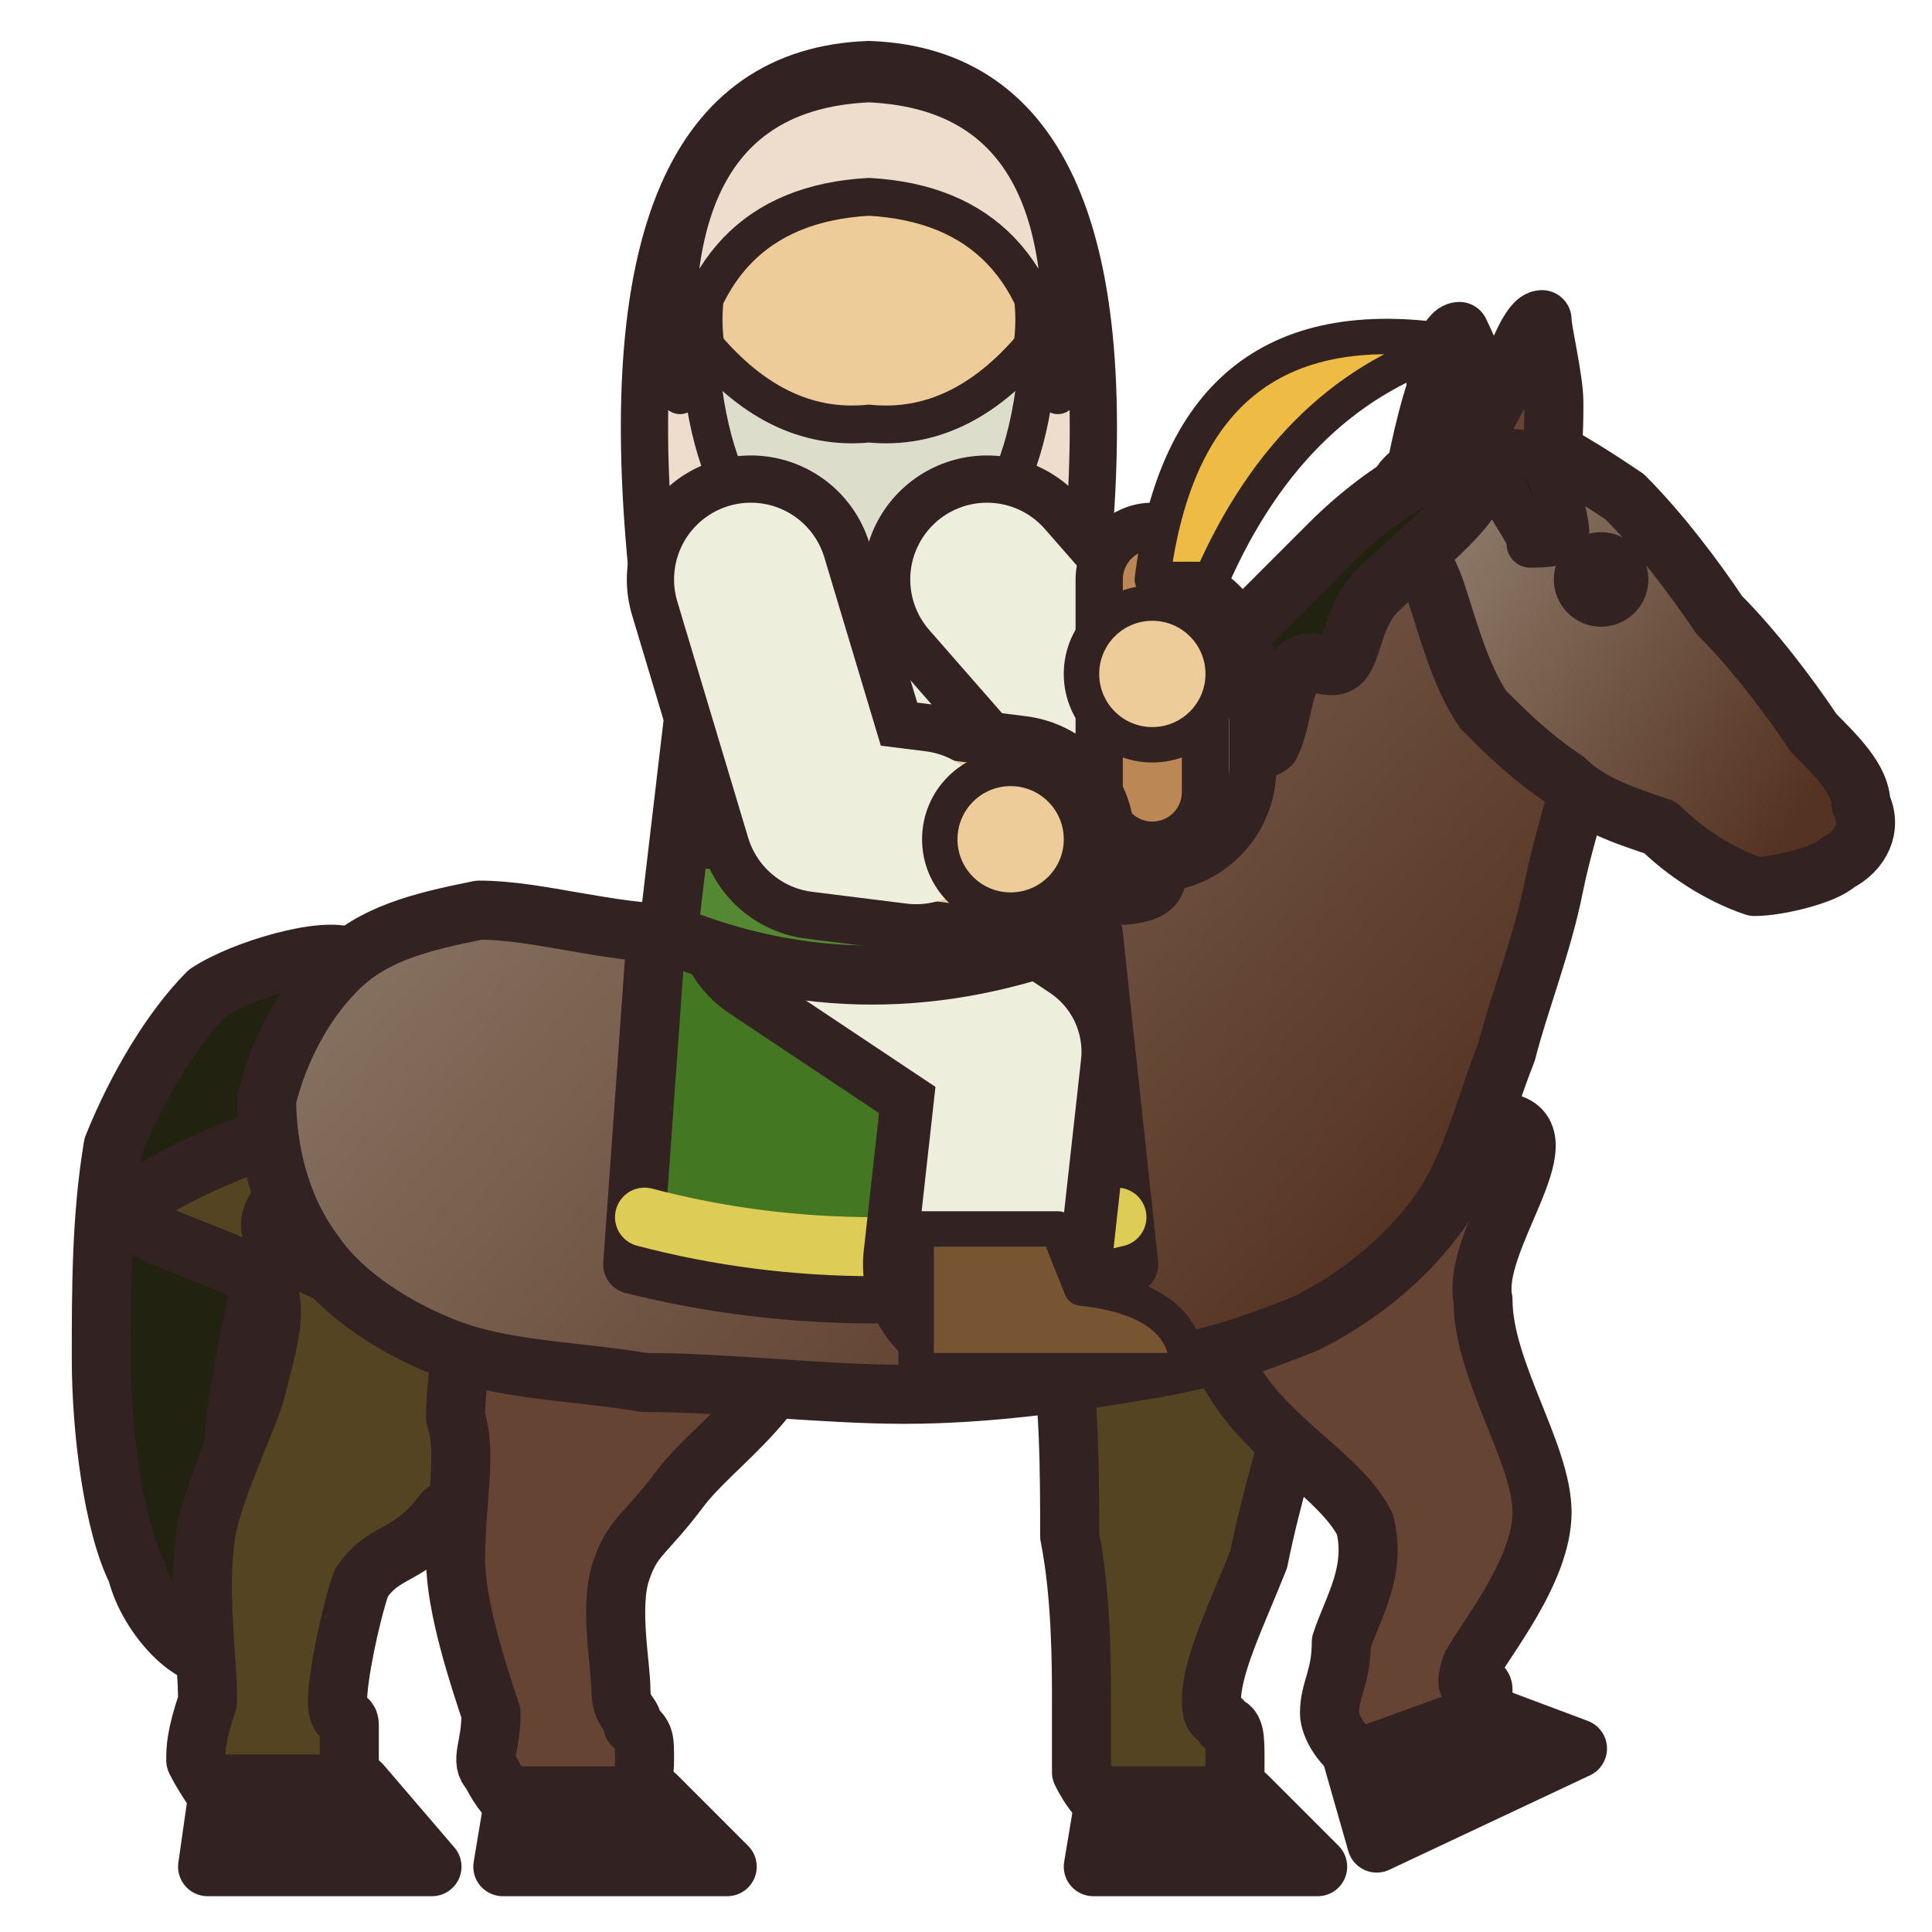
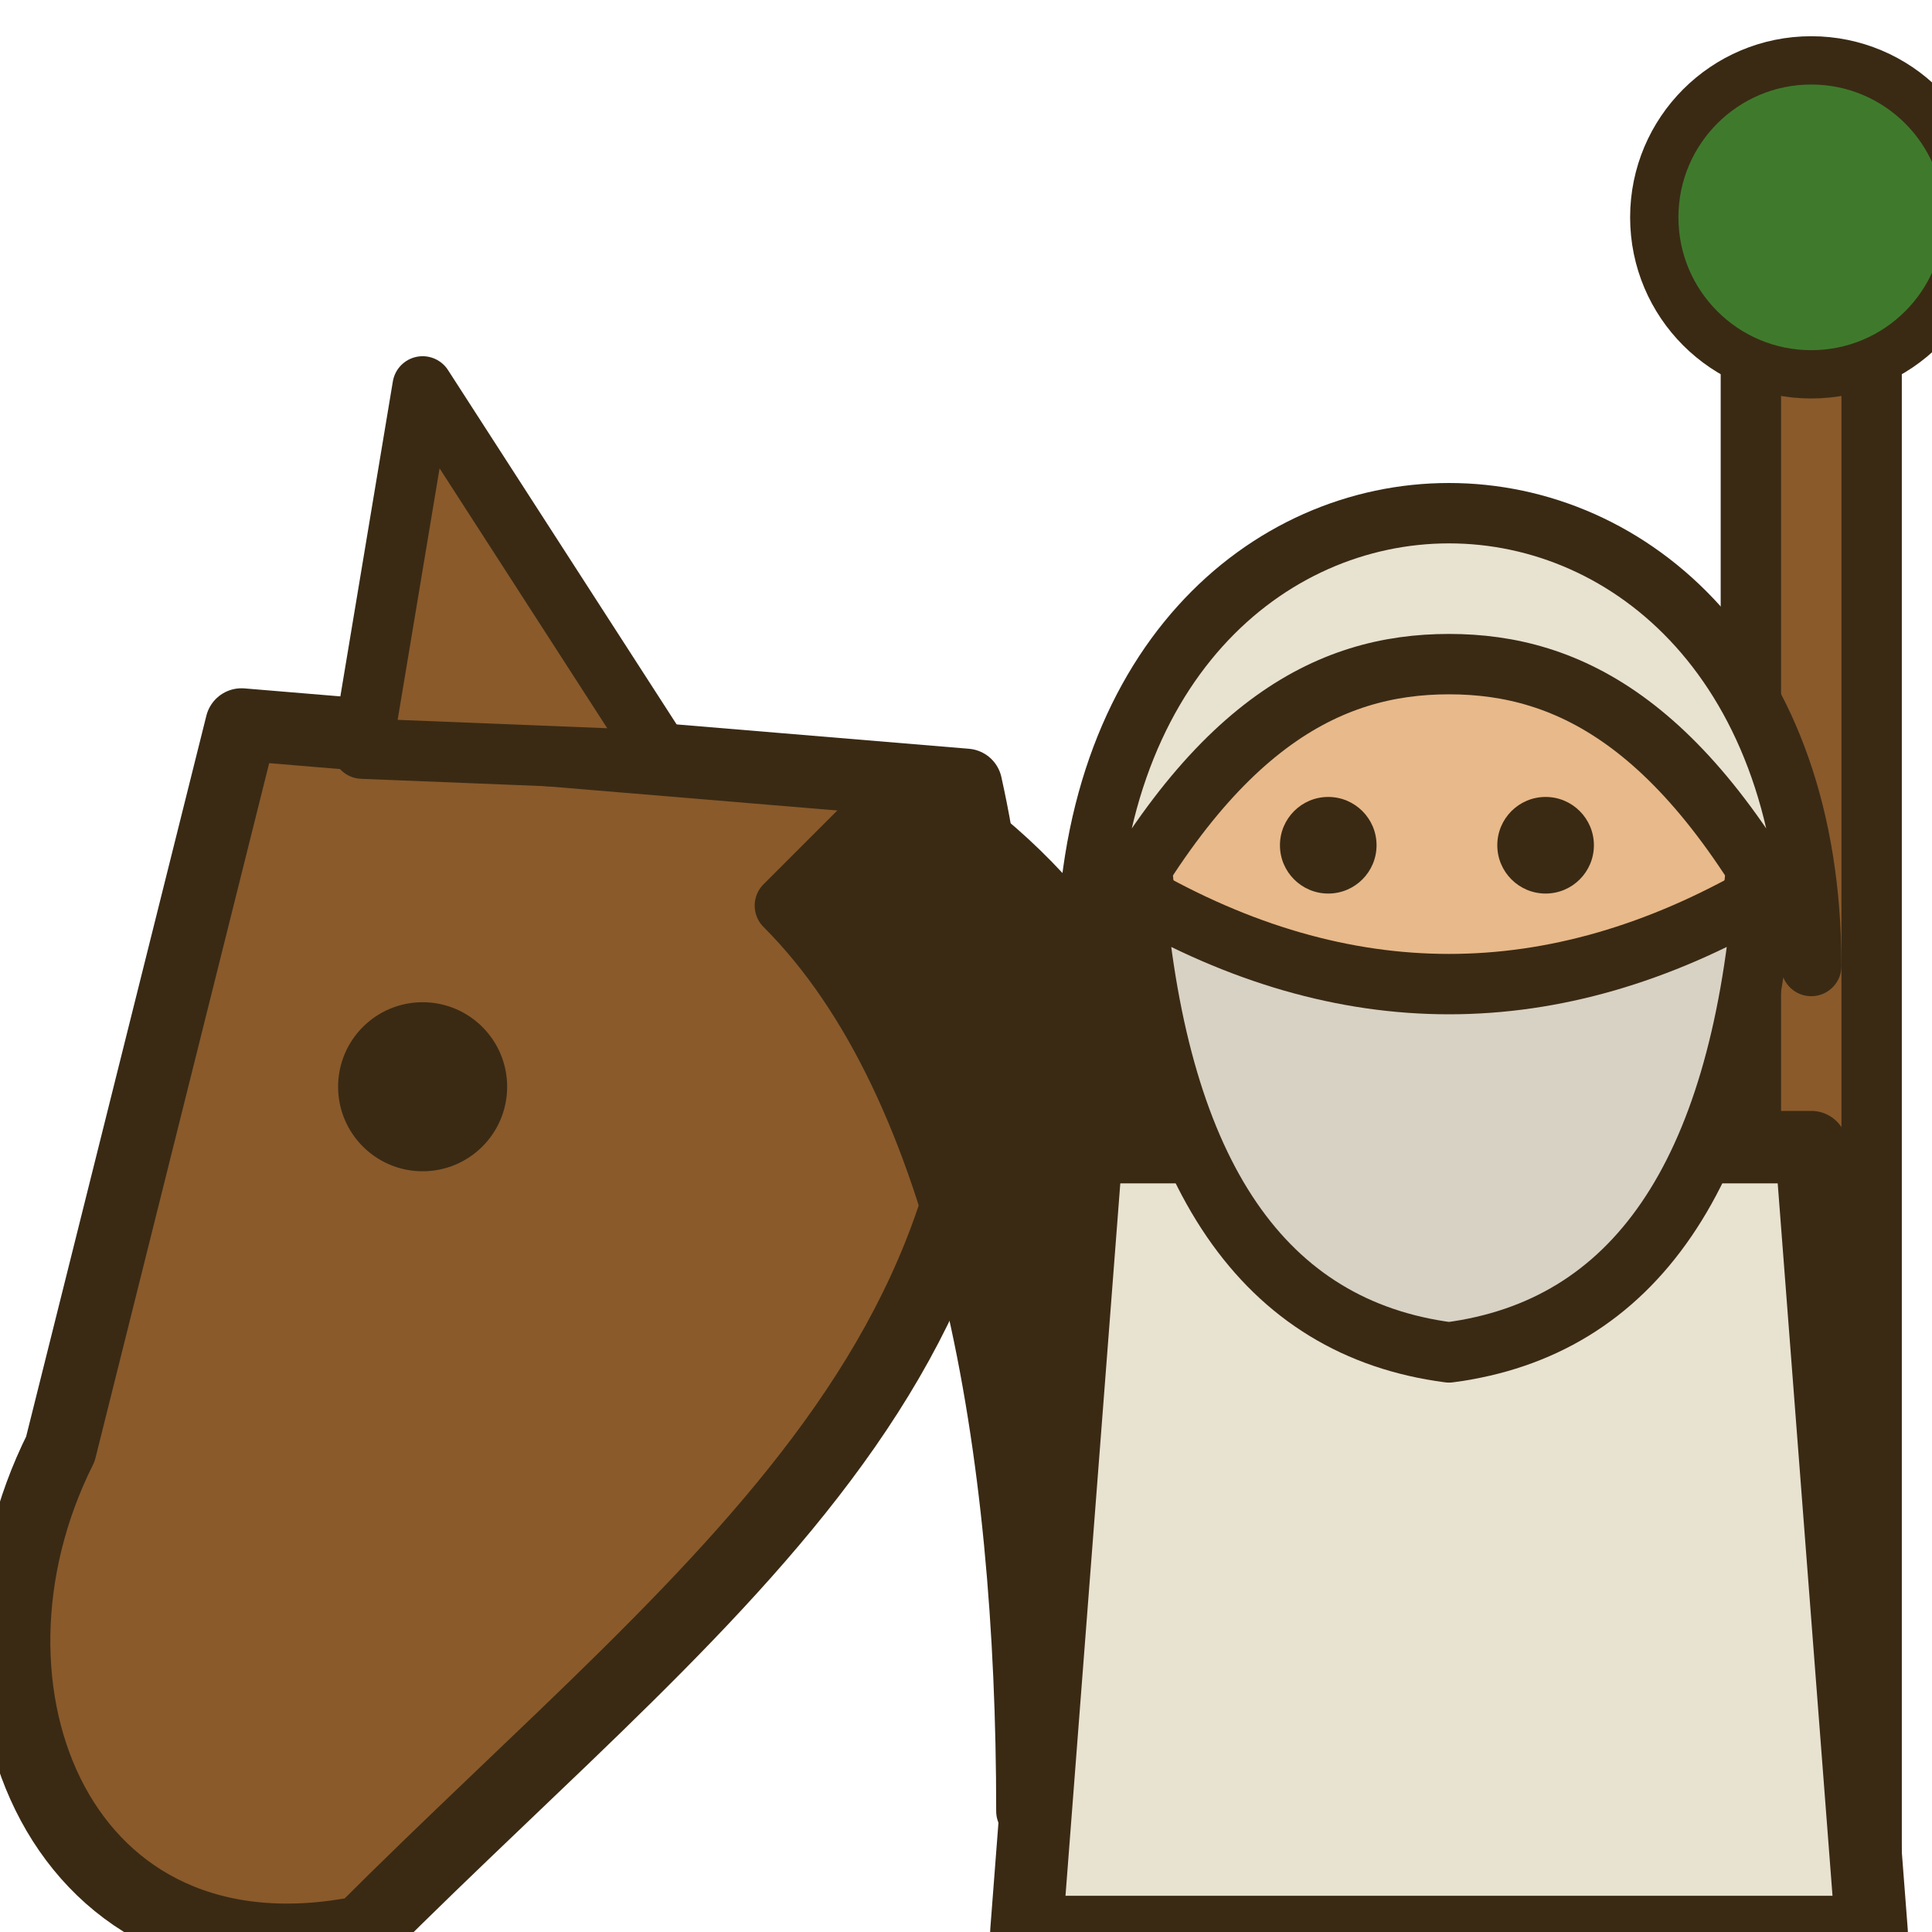
<svg xmlns="http://www.w3.org/2000/svg" viewBox="0 0 16 16">
-   <defs>
-     <linearGradient id="g0" y2=".6">
-       <stop stop-color="#987" />
-       <stop offset="1" stop-color="#532" />
-     </linearGradient>
-     <path id="p0" d="M6.4,7.4 8.2,8.6 8,10.4" />
-     <path id="p1" d="M8,4.6 9.4,6.2l0-.8" />
-     <path id="p2" d="M6,4.6l.6,2 1.6,.2" />
-   </defs>
-   <g transform="translate(0.35 0.30) scale(0.978)" stroke="#322" stroke-width=".5" stroke-linejoin="round" stroke-linecap="round">
-     <path d="M2.6,7.8c-.2-.1-.9,.1-1.2,.3-.3,.3-.6,.8-.8,1.3-.1,.6-.1,1.2-.1,1.8 0,.6 .1,1.4 .3,1.8 .1,.4 .5,.8 .7,.7 .1-.1 0-.9 .1-1.4 0-.5 .1-1 .2-1.5 .1-.5 .3-1.1 .5-1.5 .2-.4 .7-.5 .7-.8 .1-.2-.1-.7-.4-.7Z" fill="#221" />
-     <path d="M8.2,9.7c-.5,.2 .3,.8 .4,1.3 .1,.5 .1,1.2 .1,1.7 .1,.5 .1,1.1 .1,1.4 0,.4 0,.4 0,.6 .1,.2 .2,.3 .4,.4 .2,.1 .6,.3 .7,.3 .2-.1 .2-.6 .2-.8 0-.2 0-.3-.1-.3 0-.1-.1,0-.1-.2 0-.3 .2-.7 .4-1.2 .1-.5 .3-1.2 .5-1.8 .2-.5 .9-1.2 .5-1.4-.5-.2-2.7-.2-3.1,0Z" fill="#542" />
-     <path d="M9,14.9l1.2,0 .6,.6-1.9,0Z" fill="#322" />
-     <path d="M.9,9.8c-.6,.3 .8,.5 1,.8 .1,.2 0,.5-.1,.9-.1,.3-.3,.7-.4,1.1-.1,.5 0,1.1 0,1.5-.1,.3-.1,.4-.1,.5 .1,.2 .2,.3 .3,.5 .2,.1 .6,.3 .8,.3 .1-.1 .2-.6 .2-.8 0-.2 0-.2 0-.3 0-.1-.1,0-.1-.2 0-.2 .1-.7 .2-1 .2-.3 .4-.2 .7-.6 .4-.3 1.3-.8 1.5-1.4 .3-.7 .9-2.2 .2-2.5-.7-.2-3.7,.8-4.2,1.2Z" fill="#542" />
-     <path d="M1.5,14.8l1.2,0 .6,.7-1.9,0Z" fill="#322" />
-     <path d="M2,9.9c-.4,.5 1.1,.7 1.4,1 .2,.3 .1,.4 .1,.8 .1,.3 0,.7 0,1.2 0,.4 .2,1 .3,1.3 0,.3-.1,.4 0,.5 .1,.2 .2,.3 .4,.4 .1,.1 .5,.3 .7,.3 .1-.1 .2-.6 .2-.8 0-.2 0-.2-.1-.3 0-.1-.1-.1-.1-.3 0-.2-.1-.7 0-1 .1-.3 .2-.3 .5-.7 .3-.4 1-.8 1.1-1.6 .1-.7 .2-2.6-.6-2.7C5.2,7.8 2.5,9.4 2,9.9Z" fill="#643" />
-     <path d="M4,14.9l1.2,0 .6,.6-1.9,0Z" fill="#322" />
-     <path d="M9.3,9.7c-.3,.4 .5,1.2 .8,1.7 .3,.5 .9,.8 1.1,1.2 .1,.4-.1,.7-.2,1 0,.3-.1,.4-.1,.6 0,.1 .1,.3 .3,.4 .2,.1 .5,.4 .7,.3 .2,0 .2-.5 .3-.7 0-.2 0-.2 0-.2 0-.1-.2,.1-.1-.2 .1-.2 .6-.8 .6-1.3 0-.5-.5-1.2-.5-1.8-.1-.5 .7-1.4 .2-1.5-.5-.2-2.7,.1-3.1,.5Z" fill="#643" />
-     <path d="M11.1,14.6l1.1-.4 .8,.3-1.7,.8Z" fill="#322" />
-     <path d="M9,7c.4-.3 .6-.8 .9-1.1 .3-.4 .6-.8 .9-1.1 .3-.3 .5-.8 .9-.9 .3,0 .7,.3 1,.6 .2,.3 .4,.8 .4,1.3 0,.4-.2,.9-.3,1.4-.1,.5-.3,1-.4,1.4-.2,.5-.3,1-.6,1.4-.3,.4-.7,.7-1.1,.9-.5,.2-.8,.3-1.4,.4-.6,.1-1.3,.2-2,.2-.7,0-1.5-.1-2.2-.1-.6-.1-1.2-.1-1.7-.3-.5-.2-.9-.5-1.1-.8C2,9.9 1.9,9.4 1.9,9c.1-.4 .3-.8 .6-1.1 .3-.3 .7-.4 1.2-.5 .5,0 1.1,.2 1.7,.2 .6,.1 1.3,.2 1.9,.1C7.9,7.6 8.6,7.3 9,7Z" fill="url(#g0)" />
-     <path d="M11.5,3.8c.1-.2 .7-.4 1-.4 .3,.1 .6,.3 .9,.5 .3,.3 .6,.7 .8,1 .3,.3 .6,.7 .8,1 .2,.2 .4,.4 .4,.6 .1,.2 0,.4-.2,.5-.1,.1-.5,.2-.7,.2-.3-.1-.6-.3-.8-.5-.3-.1-.6-.2-.8-.4-.3-.2-.5-.4-.7-.6-.2-.3-.3-.7-.4-1-.1-.3-.4-.7-.3-.9Z" fill="url(#g0)" />
-     <path d="M11.6,3.9c0-.1 .1-.6 .2-.9 0-.2 .1-.5 .2-.5 0,0 .2,.4 .2,.6 .1,.2 .2,.5 .1,.6-.1,.1-.6,.3-.7,.2Z" fill="#542" />
-     <path d="M12.1,3.7c-.1-.1 .2-.6 .3-.8 .1-.2 .2-.5 .3-.5 0,.1 .1,.5 .1,.7 0,.2 0,.6-.1,.7-.1,.1-.5,.1-.6-.1Z" fill="#643" />
-     <path d="M8.9,7.2c-.1-.2 .1-.7 .3-1 .2-.3 .5-.6 .8-1 .3-.3 .7-.7 .9-.9 .3-.3 .6-.5 .8-.6 .2-.1 .5,.1 .4,.2-.1,.2-.6,.6-.8,.8-.2,.2-.2,.5-.3,.6-.1,.1-.3-.1-.4,.1-.1,.1-.1,.4-.2,.6-.1,.1-.3-.1-.4,0-.1,.1 0,.5-.1,.6-.1,.1-.4,0-.4,.1-.1,.1 0,.4-.1,.5-.1,.1-.5,.1-.5,0Z" fill="#221" />
-     <path d="M12.2,3.6c0-.1 .4-.1 .5,0 .1,.1 .2,.5 .2,.6 0,.1-.2,.1-.3,.1 0-.1-.1-.2-.2-.4 0-.1-.3-.3-.2-.3Z" fill="#221" stroke-width=".4" />
-     <circle cx="13.2" cy="4.6" r=".4" fill="#322" stroke="none" />
-     <path d="M5.2,7.6Q7,8 8.9,7.6l.3,2.8Q7,10.9 5,10.4Z" fill="#472" />
-     <path d="M5.1,10q1.9,.5 4,0" fill="none" stroke="#dc5" />
-     <use href="#p0" fill="none" stroke-width="2.1" />
-     <use href="#p0" fill="none" stroke="#eed" stroke-width="1.2" />
-     <path d="M7.4,10.1H8.6l.2,.5q.9,.1 .9,.7H7.4Z" fill="#753" stroke-width=".3" />
-     <path d="M5.3,7.6l.4-3.4q1.3-.6 2.6,0l.5,3.4Q7,8.3 5.3,7.6Z" fill="#583" />
-     <path d="M5.6,4.3q1.4-.6 2.8,0l.2,2.5H5.5Z" fill="#eed" />
-     <g transform="translate(7,2.4) scale(.8)">
-       <path d="M-2.3,2.6Q-2.8-2.6 0-2.7q2.8,.1 2.3,5.3Z" fill="#edc" />
-       <ellipse rx="1.8" ry="1.9" fill="#ec9" />
-       <path d="M-1.8,.2Q-1.7,2.6 0,2.9 1.7,2.6 1.8,.2 1,1.2 0,1.1q-1,.1-1.8-.9Z" fill="#ddc" stroke-width=".4" />
-       <path d="M-2,.8q-.3-3.2 2-3.3Q2.3-2.4 2,.8q-.2-2-2-2.1Q-1.8-1.2-2,.8Z" fill="#edc" stroke-width=".4" />
-     </g>
-     <use href="#p1" fill="none" stroke-width="2.1" />
-     <use href="#p1" fill="none" stroke="#ec9" stroke-width="1.2" />
-     <path d="M8,4.6 9.4,6.2l0-.4" fill="none" stroke="#eed" stroke-width="1.3" />
-     <path d="M9.4,6.4l0-1.8" fill="none" stroke-width="1.3" />
-     <path d="M9.4,6.4l0-1.8" fill="none" stroke="#b85" />
-     <path d="M9.4,4.6q.3-2.4 2.6-2-1.4,.4-2.1,2Z" fill="#eb4" stroke-width=".3" />
-     <circle cx="9.4" cy="5.4" r=".6" fill="#ec9" stroke-width=".3" />
-     <use href="#p2" fill="none" stroke-width="2.1" />
-     <use href="#p2" fill="none" stroke="#ec9" stroke-width="1.2" />
-     <path d="M6,4.6l.6,2 .8,.1" fill="none" stroke="#eed" stroke-width="1.3" />
-     <circle cx="8.2" cy="6.8" r=".6" fill="#ec9" stroke-width=".3" />
+   <g stroke="#3a2a14" stroke-width=".6" stroke-linejoin="round" stroke-linecap="round">
+     <path d="M2,6 L8,6.5 C9,11 6,13 3,16 C0.5,16.5 -0.5,14 0.5,12 Z" fill="#8a5a2b" />
+     <polygon points="3,6.2 3.5,3.2 5.5,6.3" fill="#8a5a2b" stroke-width="0.5" />
+     <path d="M7.5,6.5 C10,8 10.5,11 10.5,15 L8.5,15 C8.5,12 8,9 6.5,7.5 Z" fill="#3a2a14" stroke-width="0.5" />
+     <circle cx="3.5" cy="9" r="0.7" fill="#3a2a14" stroke="none" />
+     <polygon points="15.5,15.5 15.5,1 14.5,1 14.5,15.5" fill="#8a5a2b" stroke-width="0.5" />
+     <circle cx="15" cy="1.8" r="1.3" fill="#3f7a2c" stroke-width="0.4" />
+     <path d="M8.5,16 L9,9.5 L15,9.5 L15.5,16 Z" fill="#e8e2d0" />
+     <circle cx="12" cy="7" r="2.6" fill="#e8b98a" />
+     <path d="M9.4,7.4 Q9.7,10.9 12,11.2 Q14.3,10.9 14.6,7.4 Q12,8.9 9.4,7.4 Z" fill="#d8d2c4" stroke-width="0.5" />
+     <circle cx="11" cy="7" r="0.4" fill="#3a2a14" stroke="none" />
+     <circle cx="12.8" cy="7" r="0.4" fill="#3a2a14" stroke="none" />
+     <path d="M9,8 C9,3 15,3 15,8 C14,6 13,5.5 12,5.5 C11,5.5 10,6 9,8 Z" fill="#e8e2d0" stroke-width="0.5" />
  </g>
</svg>
